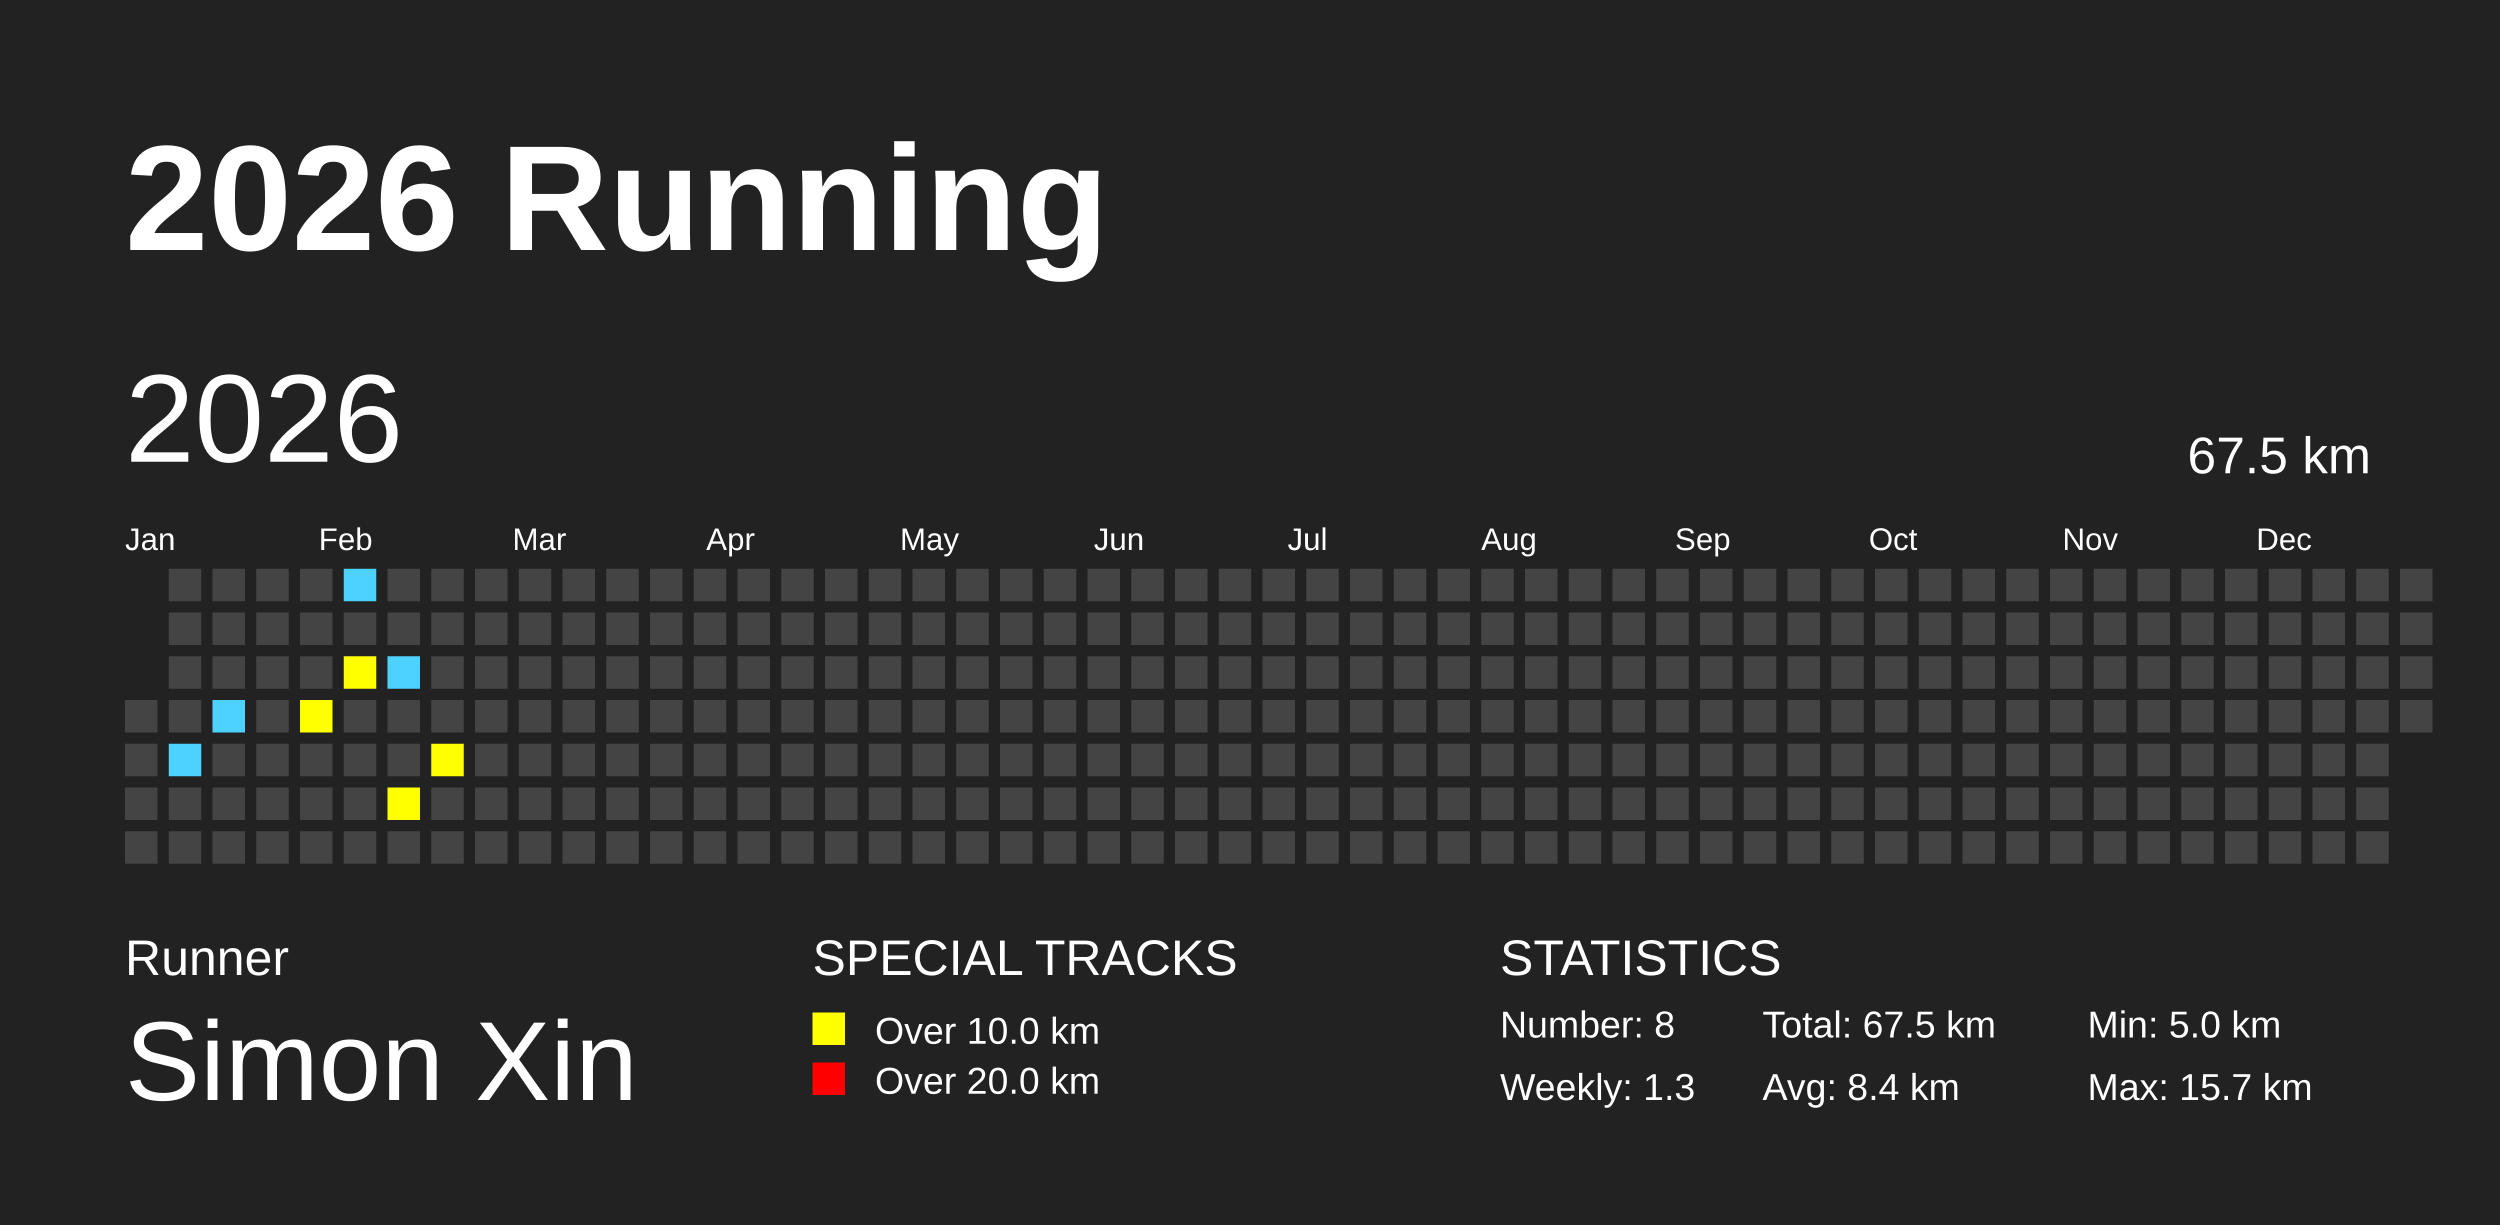
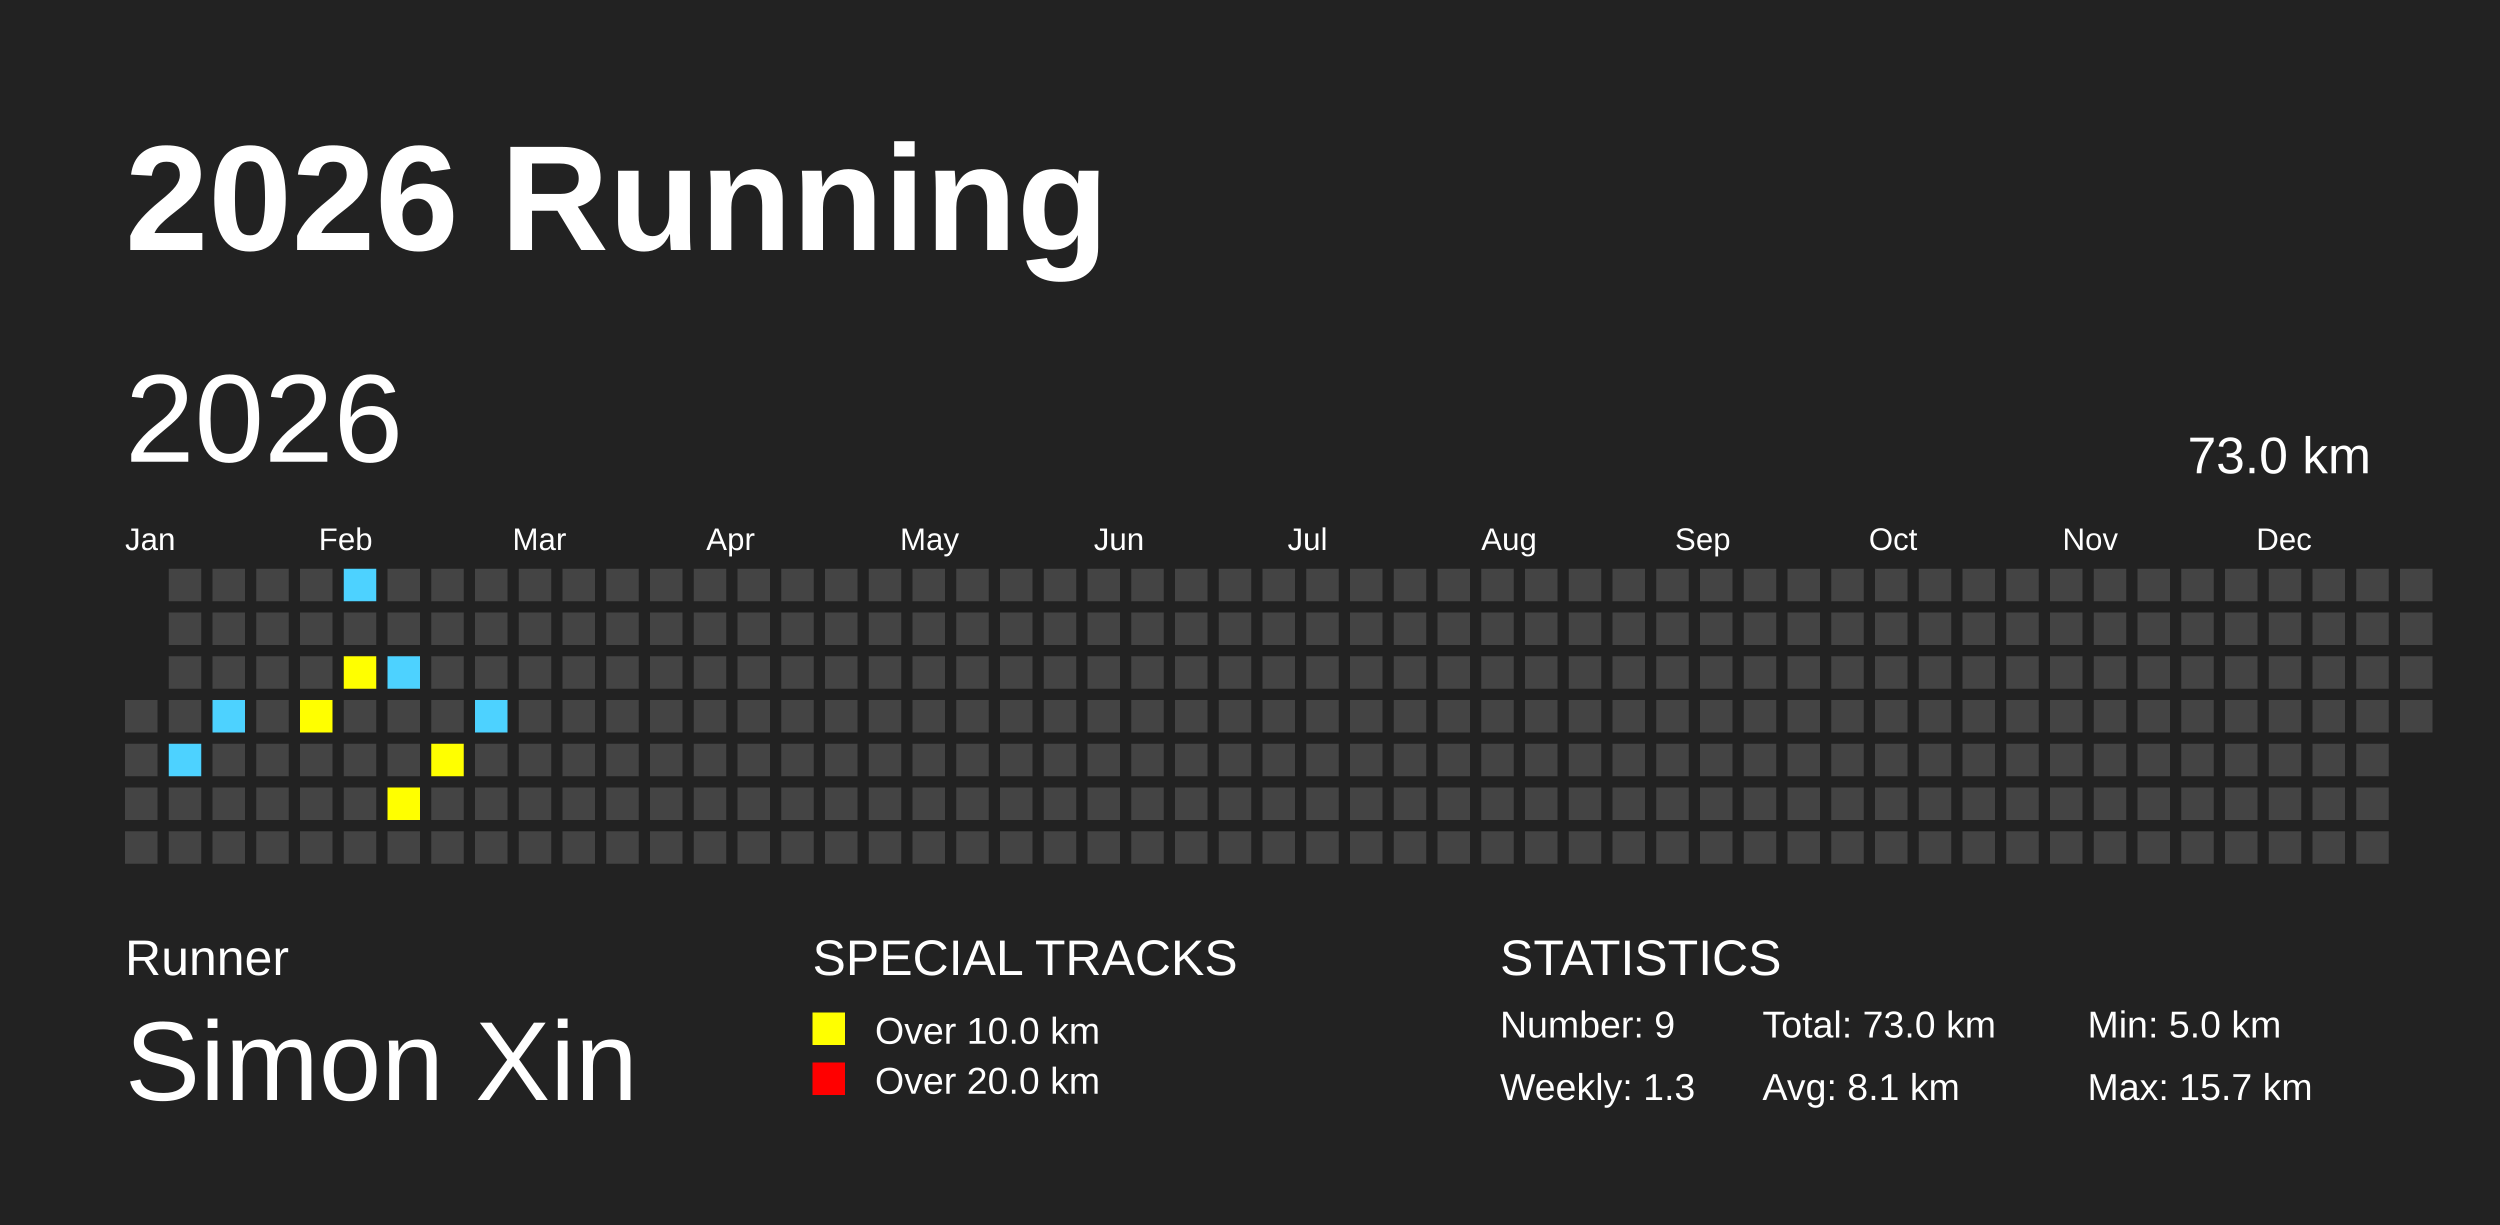
<svg xmlns="http://www.w3.org/2000/svg" baseProfile="full" height="98mm" version="1.1" viewBox="0,0,200,98" width="200mm">
  <defs />
  <rect fill="#222222" height="98" width="200" x="0" y="0" />
  <text fill="#FFFFFF" style="font-size:12px; font-family:Arial; font-weight:bold;" x="10" y="20">2026 Running</text>
  <text fill="#FFFFFF" style="font-size:4px; font-family:Arial" x="10" y="78">Runner</text>
  <text fill="#FFFFFF" style="font-size:9px; font-family:Arial" x="10" y="88">Simon Xin</text>
  <text fill="#FFFFFF" style="font-size:4px; font-family:Arial" x="65" y="78">SPECIAL TRACKS</text>
  <rect fill="yellow" height="2.6" width="2.6" x="65" y="81" />
  <text fill="#FFFFFF" style="font-size:3px; font-family:Arial" x="70" y="83.5">Over 10.0 km</text>
  <rect fill="red" height="2.6" width="2.6" x="65" y="85" />
  <text fill="#FFFFFF" style="font-size:3px; font-family:Arial" x="70" y="87.5">Over 20.0 km</text>
  <text fill="#FFFFFF" style="font-size:4px; font-family:Arial" x="120" y="78">STATISTICS</text>
-   <text fill="#FFFFFF" style="font-size:3px; font-family:Arial" x="120" y="83">Number: 8</text>
+   <text fill="#FFFFFF" style="font-size:3px; font-family:Arial" x="120" y="83">Number: 9</text>
  <text fill="#FFFFFF" style="font-size:3px; font-family:Arial" x="120" y="88">Weekly: 1.3</text>
-   <text fill="#FFFFFF" style="font-size:3px; font-family:Arial" x="141" y="83">Total: 67.5 km</text>
-   <text fill="#FFFFFF" style="font-size:3px; font-family:Arial" x="141" y="88">Avg: 8.4 km</text>
+   <text fill="#FFFFFF" style="font-size:3px; font-family:Arial" x="141" y="83">Total: 73.0 km</text>
+   <text fill="#FFFFFF" style="font-size:3px; font-family:Arial" x="141" y="88">Avg: 8.1 km</text>
  <text fill="#FFFFFF" style="font-size:3px; font-family:Arial" x="167" y="83">Min: 5.0 km</text>
  <text fill="#FFFFFF" style="font-size:3px; font-family:Arial" x="167" y="88">Max: 15.7 km</text>
  <text dominant-baseline="hanging" fill="#FFFFFF" style="font-size:10.0px; font-family:Arial;" x="10" y="30">2026</text>
-   <text dominant-baseline="hanging" fill="#FFFFFF" style="font-size:4.125px; font-family:Arial;" x="175" y="35">67.5 km</text>
+   <text dominant-baseline="hanging" fill="#FFFFFF" style="font-size:4.125px; font-family:Arial;" x="175" y="35">73.0 km</text>
  <text fill="#FFFFFF" style="font-size:2.5px; font-family:Arial" x="10.0" y="44">Jan</text>
  <text fill="#FFFFFF" style="font-size:2.5px; font-family:Arial" x="25.5" y="44">Feb</text>
  <text fill="#FFFFFF" style="font-size:2.5px; font-family:Arial" x="41.0" y="44">Mar</text>
  <text fill="#FFFFFF" style="font-size:2.5px; font-family:Arial" x="56.5" y="44">Apr</text>
  <text fill="#FFFFFF" style="font-size:2.5px; font-family:Arial" x="72.0" y="44">May</text>
  <text fill="#FFFFFF" style="font-size:2.5px; font-family:Arial" x="87.5" y="44">Jun</text>
  <text fill="#FFFFFF" style="font-size:2.5px; font-family:Arial" x="103.0" y="44">Jul</text>
  <text fill="#FFFFFF" style="font-size:2.5px; font-family:Arial" x="118.5" y="44">Aug</text>
  <text fill="#FFFFFF" style="font-size:2.5px; font-family:Arial" x="134.0" y="44">Sep</text>
  <text fill="#FFFFFF" style="font-size:2.5px; font-family:Arial" x="149.5" y="44">Oct</text>
  <text fill="#FFFFFF" style="font-size:2.5px; font-family:Arial" x="165.0" y="44">Nov</text>
  <text fill="#FFFFFF" style="font-size:2.5px; font-family:Arial" x="180.5" y="44">Dec</text>
  <rect fill="#444444" height="2.6" width="2.6" x="10.0" y="56.0" />
  <rect fill="#444444" height="2.6" width="2.6" x="10.0" y="59.5" />
  <rect fill="#444444" height="2.6" width="2.6" x="10.0" y="63.0" />
  <rect fill="#444444" height="2.6" width="2.6" x="10.0" y="66.5" />
  <rect fill="#444444" height="2.6" width="2.6" x="13.5" y="45.5" />
  <rect fill="#444444" height="2.6" width="2.6" x="13.5" y="49.0" />
  <rect fill="#444444" height="2.6" width="2.6" x="13.5" y="52.5" />
  <rect fill="#444444" height="2.6" width="2.6" x="13.5" y="56.0" />
  <rect fill="#4DD2FF" height="2.6" width="2.6" x="13.5" y="59.5" />
  <rect fill="#444444" height="2.6" width="2.6" x="13.5" y="63.0" />
  <rect fill="#444444" height="2.6" width="2.6" x="13.5" y="66.5" />
  <rect fill="#444444" height="2.6" width="2.6" x="17.0" y="45.5" />
  <rect fill="#444444" height="2.6" width="2.6" x="17.0" y="49.0" />
  <rect fill="#444444" height="2.6" width="2.6" x="17.0" y="52.5" />
  <rect fill="#4DD2FF" height="2.6" width="2.6" x="17.0" y="56.0" />
  <rect fill="#444444" height="2.6" width="2.6" x="17.0" y="59.5" />
  <rect fill="#444444" height="2.6" width="2.6" x="17.0" y="63.0" />
  <rect fill="#444444" height="2.6" width="2.6" x="17.0" y="66.5" />
  <rect fill="#444444" height="2.6" width="2.6" x="20.5" y="45.5" />
  <rect fill="#444444" height="2.6" width="2.6" x="20.5" y="49.0" />
  <rect fill="#444444" height="2.6" width="2.6" x="20.5" y="52.5" />
  <rect fill="#444444" height="2.6" width="2.6" x="20.5" y="56.0" />
  <rect fill="#444444" height="2.6" width="2.6" x="20.5" y="59.5" />
  <rect fill="#444444" height="2.6" width="2.6" x="20.5" y="63.0" />
  <rect fill="#444444" height="2.6" width="2.6" x="20.5" y="66.5" />
  <rect fill="#444444" height="2.6" width="2.6" x="24.0" y="45.5" />
  <rect fill="#444444" height="2.6" width="2.6" x="24.0" y="49.0" />
  <rect fill="#444444" height="2.6" width="2.6" x="24.0" y="52.5" />
  <rect fill="yellow" height="2.6" width="2.6" x="24.0" y="56.0" />
  <rect fill="#444444" height="2.6" width="2.6" x="24.0" y="59.5" />
  <rect fill="#444444" height="2.6" width="2.6" x="24.0" y="63.0" />
  <rect fill="#444444" height="2.6" width="2.6" x="24.0" y="66.5" />
  <rect fill="#4DD2FF" height="2.6" width="2.6" x="27.5" y="45.5" />
  <rect fill="#444444" height="2.6" width="2.6" x="27.5" y="49.0" />
  <rect fill="yellow" height="2.6" width="2.6" x="27.5" y="52.5" />
  <rect fill="#444444" height="2.6" width="2.6" x="27.5" y="56.0" />
  <rect fill="#444444" height="2.6" width="2.6" x="27.5" y="59.5" />
  <rect fill="#444444" height="2.6" width="2.6" x="27.5" y="63.0" />
  <rect fill="#444444" height="2.6" width="2.6" x="27.5" y="66.5" />
  <rect fill="#444444" height="2.6" width="2.6" x="31.0" y="45.5" />
  <rect fill="#444444" height="2.6" width="2.6" x="31.0" y="49.0" />
  <rect fill="#4DD2FF" height="2.6" width="2.6" x="31.0" y="52.5" />
  <rect fill="#444444" height="2.6" width="2.6" x="31.0" y="56.0" />
  <rect fill="#444444" height="2.6" width="2.6" x="31.0" y="59.5" />
  <rect fill="yellow" height="2.6" width="2.6" x="31.0" y="63.0" />
  <rect fill="#444444" height="2.6" width="2.6" x="31.0" y="66.5" />
  <rect fill="#444444" height="2.6" width="2.6" x="34.5" y="45.5" />
  <rect fill="#444444" height="2.6" width="2.6" x="34.5" y="49.0" />
  <rect fill="#444444" height="2.6" width="2.6" x="34.5" y="52.5" />
  <rect fill="#444444" height="2.6" width="2.6" x="34.5" y="56.0" />
  <rect fill="yellow" height="2.6" width="2.6" x="34.5" y="59.5" />
  <rect fill="#444444" height="2.6" width="2.6" x="34.5" y="63.0" />
  <rect fill="#444444" height="2.6" width="2.6" x="34.5" y="66.5" />
  <rect fill="#444444" height="2.6" width="2.6" x="38.0" y="45.5" />
  <rect fill="#444444" height="2.6" width="2.6" x="38.0" y="49.0" />
  <rect fill="#444444" height="2.6" width="2.6" x="38.0" y="52.5" />
-   <rect fill="#444444" height="2.6" width="2.6" x="38.0" y="56.0" />
+   <rect fill="#4DD2FF" height="2.6" width="2.6" x="38.0" y="56.0" />
  <rect fill="#444444" height="2.6" width="2.6" x="38.0" y="59.5" />
  <rect fill="#444444" height="2.6" width="2.6" x="38.0" y="63.0" />
  <rect fill="#444444" height="2.6" width="2.6" x="38.0" y="66.5" />
  <rect fill="#444444" height="2.6" width="2.6" x="41.5" y="45.5" />
  <rect fill="#444444" height="2.6" width="2.6" x="41.5" y="49.0" />
  <rect fill="#444444" height="2.6" width="2.6" x="41.5" y="52.5" />
  <rect fill="#444444" height="2.6" width="2.6" x="41.5" y="56.0" />
  <rect fill="#444444" height="2.6" width="2.6" x="41.5" y="59.5" />
  <rect fill="#444444" height="2.6" width="2.6" x="41.5" y="63.0" />
  <rect fill="#444444" height="2.6" width="2.6" x="41.5" y="66.5" />
  <rect fill="#444444" height="2.6" width="2.6" x="45.0" y="45.5" />
  <rect fill="#444444" height="2.6" width="2.6" x="45.0" y="49.0" />
  <rect fill="#444444" height="2.6" width="2.6" x="45.0" y="52.5" />
  <rect fill="#444444" height="2.6" width="2.6" x="45.0" y="56.0" />
  <rect fill="#444444" height="2.6" width="2.6" x="45.0" y="59.5" />
  <rect fill="#444444" height="2.6" width="2.6" x="45.0" y="63.0" />
  <rect fill="#444444" height="2.6" width="2.6" x="45.0" y="66.5" />
  <rect fill="#444444" height="2.6" width="2.6" x="48.5" y="45.5" />
  <rect fill="#444444" height="2.6" width="2.6" x="48.5" y="49.0" />
  <rect fill="#444444" height="2.6" width="2.6" x="48.5" y="52.5" />
  <rect fill="#444444" height="2.6" width="2.6" x="48.5" y="56.0" />
  <rect fill="#444444" height="2.6" width="2.6" x="48.5" y="59.5" />
  <rect fill="#444444" height="2.6" width="2.6" x="48.5" y="63.0" />
  <rect fill="#444444" height="2.6" width="2.6" x="48.5" y="66.5" />
  <rect fill="#444444" height="2.6" width="2.6" x="52.0" y="45.5" />
  <rect fill="#444444" height="2.6" width="2.6" x="52.0" y="49.0" />
  <rect fill="#444444" height="2.6" width="2.6" x="52.0" y="52.5" />
  <rect fill="#444444" height="2.6" width="2.6" x="52.0" y="56.0" />
  <rect fill="#444444" height="2.6" width="2.6" x="52.0" y="59.5" />
  <rect fill="#444444" height="2.6" width="2.6" x="52.0" y="63.0" />
  <rect fill="#444444" height="2.6" width="2.6" x="52.0" y="66.5" />
  <rect fill="#444444" height="2.6" width="2.6" x="55.5" y="45.5" />
  <rect fill="#444444" height="2.6" width="2.6" x="55.5" y="49.0" />
  <rect fill="#444444" height="2.6" width="2.6" x="55.5" y="52.5" />
  <rect fill="#444444" height="2.6" width="2.6" x="55.5" y="56.0" />
  <rect fill="#444444" height="2.6" width="2.6" x="55.5" y="59.5" />
  <rect fill="#444444" height="2.6" width="2.6" x="55.5" y="63.0" />
  <rect fill="#444444" height="2.6" width="2.6" x="55.5" y="66.5" />
  <rect fill="#444444" height="2.6" width="2.6" x="59.0" y="45.5" />
  <rect fill="#444444" height="2.6" width="2.6" x="59.0" y="49.0" />
  <rect fill="#444444" height="2.6" width="2.6" x="59.0" y="52.5" />
  <rect fill="#444444" height="2.6" width="2.6" x="59.0" y="56.0" />
  <rect fill="#444444" height="2.6" width="2.6" x="59.0" y="59.5" />
  <rect fill="#444444" height="2.6" width="2.6" x="59.0" y="63.0" />
  <rect fill="#444444" height="2.6" width="2.6" x="59.0" y="66.5" />
  <rect fill="#444444" height="2.6" width="2.6" x="62.5" y="45.5" />
  <rect fill="#444444" height="2.6" width="2.6" x="62.5" y="49.0" />
  <rect fill="#444444" height="2.6" width="2.6" x="62.5" y="52.5" />
  <rect fill="#444444" height="2.6" width="2.6" x="62.5" y="56.0" />
  <rect fill="#444444" height="2.6" width="2.6" x="62.5" y="59.5" />
  <rect fill="#444444" height="2.6" width="2.6" x="62.5" y="63.0" />
  <rect fill="#444444" height="2.6" width="2.6" x="62.5" y="66.5" />
  <rect fill="#444444" height="2.6" width="2.6" x="66.0" y="45.5" />
  <rect fill="#444444" height="2.6" width="2.6" x="66.0" y="49.0" />
  <rect fill="#444444" height="2.6" width="2.6" x="66.0" y="52.5" />
  <rect fill="#444444" height="2.6" width="2.6" x="66.0" y="56.0" />
  <rect fill="#444444" height="2.6" width="2.6" x="66.0" y="59.5" />
  <rect fill="#444444" height="2.6" width="2.6" x="66.0" y="63.0" />
  <rect fill="#444444" height="2.6" width="2.6" x="66.0" y="66.5" />
  <rect fill="#444444" height="2.6" width="2.6" x="69.5" y="45.5" />
  <rect fill="#444444" height="2.6" width="2.6" x="69.5" y="49.0" />
  <rect fill="#444444" height="2.6" width="2.6" x="69.5" y="52.5" />
  <rect fill="#444444" height="2.6" width="2.6" x="69.5" y="56.0" />
  <rect fill="#444444" height="2.6" width="2.6" x="69.5" y="59.5" />
  <rect fill="#444444" height="2.6" width="2.6" x="69.5" y="63.0" />
  <rect fill="#444444" height="2.6" width="2.6" x="69.5" y="66.5" />
  <rect fill="#444444" height="2.6" width="2.6" x="73.0" y="45.5" />
  <rect fill="#444444" height="2.6" width="2.6" x="73.0" y="49.0" />
  <rect fill="#444444" height="2.6" width="2.6" x="73.0" y="52.5" />
  <rect fill="#444444" height="2.6" width="2.6" x="73.0" y="56.0" />
  <rect fill="#444444" height="2.6" width="2.6" x="73.0" y="59.5" />
  <rect fill="#444444" height="2.6" width="2.6" x="73.0" y="63.0" />
  <rect fill="#444444" height="2.6" width="2.6" x="73.0" y="66.5" />
  <rect fill="#444444" height="2.6" width="2.6" x="76.5" y="45.5" />
  <rect fill="#444444" height="2.6" width="2.6" x="76.5" y="49.0" />
  <rect fill="#444444" height="2.6" width="2.6" x="76.5" y="52.5" />
  <rect fill="#444444" height="2.6" width="2.6" x="76.5" y="56.0" />
  <rect fill="#444444" height="2.6" width="2.6" x="76.5" y="59.5" />
  <rect fill="#444444" height="2.6" width="2.6" x="76.5" y="63.0" />
  <rect fill="#444444" height="2.6" width="2.6" x="76.5" y="66.5" />
  <rect fill="#444444" height="2.6" width="2.6" x="80.0" y="45.5" />
  <rect fill="#444444" height="2.6" width="2.6" x="80.0" y="49.0" />
  <rect fill="#444444" height="2.6" width="2.6" x="80.0" y="52.5" />
  <rect fill="#444444" height="2.6" width="2.6" x="80.0" y="56.0" />
  <rect fill="#444444" height="2.6" width="2.6" x="80.0" y="59.5" />
  <rect fill="#444444" height="2.6" width="2.6" x="80.0" y="63.0" />
  <rect fill="#444444" height="2.6" width="2.6" x="80.0" y="66.5" />
  <rect fill="#444444" height="2.6" width="2.6" x="83.5" y="45.5" />
  <rect fill="#444444" height="2.6" width="2.6" x="83.5" y="49.0" />
  <rect fill="#444444" height="2.6" width="2.6" x="83.5" y="52.5" />
  <rect fill="#444444" height="2.6" width="2.6" x="83.5" y="56.0" />
  <rect fill="#444444" height="2.6" width="2.6" x="83.5" y="59.5" />
  <rect fill="#444444" height="2.6" width="2.6" x="83.5" y="63.0" />
  <rect fill="#444444" height="2.6" width="2.6" x="83.5" y="66.5" />
  <rect fill="#444444" height="2.6" width="2.6" x="87.0" y="45.5" />
  <rect fill="#444444" height="2.6" width="2.6" x="87.0" y="49.0" />
  <rect fill="#444444" height="2.6" width="2.6" x="87.0" y="52.5" />
  <rect fill="#444444" height="2.6" width="2.6" x="87.0" y="56.0" />
  <rect fill="#444444" height="2.6" width="2.6" x="87.0" y="59.5" />
  <rect fill="#444444" height="2.6" width="2.6" x="87.0" y="63.0" />
  <rect fill="#444444" height="2.6" width="2.6" x="87.0" y="66.5" />
  <rect fill="#444444" height="2.6" width="2.6" x="90.5" y="45.5" />
  <rect fill="#444444" height="2.6" width="2.6" x="90.5" y="49.0" />
  <rect fill="#444444" height="2.6" width="2.6" x="90.5" y="52.5" />
  <rect fill="#444444" height="2.6" width="2.6" x="90.5" y="56.0" />
  <rect fill="#444444" height="2.6" width="2.6" x="90.5" y="59.5" />
  <rect fill="#444444" height="2.6" width="2.6" x="90.5" y="63.0" />
  <rect fill="#444444" height="2.6" width="2.6" x="90.5" y="66.5" />
  <rect fill="#444444" height="2.6" width="2.6" x="94.0" y="45.5" />
  <rect fill="#444444" height="2.6" width="2.6" x="94.0" y="49.0" />
  <rect fill="#444444" height="2.6" width="2.6" x="94.0" y="52.5" />
  <rect fill="#444444" height="2.6" width="2.6" x="94.0" y="56.0" />
  <rect fill="#444444" height="2.6" width="2.6" x="94.0" y="59.5" />
  <rect fill="#444444" height="2.6" width="2.6" x="94.0" y="63.0" />
  <rect fill="#444444" height="2.6" width="2.6" x="94.0" y="66.5" />
  <rect fill="#444444" height="2.6" width="2.6" x="97.5" y="45.5" />
  <rect fill="#444444" height="2.6" width="2.6" x="97.5" y="49.0" />
  <rect fill="#444444" height="2.6" width="2.6" x="97.5" y="52.5" />
  <rect fill="#444444" height="2.6" width="2.6" x="97.5" y="56.0" />
  <rect fill="#444444" height="2.6" width="2.6" x="97.5" y="59.5" />
  <rect fill="#444444" height="2.6" width="2.6" x="97.5" y="63.0" />
  <rect fill="#444444" height="2.6" width="2.6" x="97.5" y="66.5" />
  <rect fill="#444444" height="2.6" width="2.6" x="101.0" y="45.5" />
  <rect fill="#444444" height="2.6" width="2.6" x="101.0" y="49.0" />
  <rect fill="#444444" height="2.6" width="2.6" x="101.0" y="52.5" />
  <rect fill="#444444" height="2.6" width="2.6" x="101.0" y="56.0" />
  <rect fill="#444444" height="2.6" width="2.6" x="101.0" y="59.5" />
  <rect fill="#444444" height="2.6" width="2.6" x="101.0" y="63.0" />
  <rect fill="#444444" height="2.6" width="2.6" x="101.0" y="66.5" />
  <rect fill="#444444" height="2.6" width="2.6" x="104.5" y="45.5" />
  <rect fill="#444444" height="2.6" width="2.6" x="104.5" y="49.0" />
  <rect fill="#444444" height="2.6" width="2.6" x="104.5" y="52.5" />
  <rect fill="#444444" height="2.6" width="2.6" x="104.5" y="56.0" />
  <rect fill="#444444" height="2.6" width="2.6" x="104.5" y="59.5" />
  <rect fill="#444444" height="2.6" width="2.6" x="104.5" y="63.0" />
  <rect fill="#444444" height="2.6" width="2.6" x="104.5" y="66.5" />
  <rect fill="#444444" height="2.6" width="2.6" x="108.0" y="45.5" />
  <rect fill="#444444" height="2.6" width="2.6" x="108.0" y="49.0" />
  <rect fill="#444444" height="2.6" width="2.6" x="108.0" y="52.5" />
  <rect fill="#444444" height="2.6" width="2.6" x="108.0" y="56.0" />
  <rect fill="#444444" height="2.6" width="2.6" x="108.0" y="59.5" />
  <rect fill="#444444" height="2.6" width="2.6" x="108.0" y="63.0" />
  <rect fill="#444444" height="2.6" width="2.6" x="108.0" y="66.5" />
  <rect fill="#444444" height="2.6" width="2.6" x="111.5" y="45.5" />
  <rect fill="#444444" height="2.6" width="2.6" x="111.5" y="49.0" />
  <rect fill="#444444" height="2.6" width="2.6" x="111.5" y="52.5" />
  <rect fill="#444444" height="2.6" width="2.6" x="111.5" y="56.0" />
  <rect fill="#444444" height="2.6" width="2.6" x="111.5" y="59.5" />
  <rect fill="#444444" height="2.6" width="2.6" x="111.5" y="63.0" />
  <rect fill="#444444" height="2.6" width="2.6" x="111.5" y="66.5" />
  <rect fill="#444444" height="2.6" width="2.6" x="115.0" y="45.5" />
  <rect fill="#444444" height="2.6" width="2.6" x="115.0" y="49.0" />
  <rect fill="#444444" height="2.6" width="2.6" x="115.0" y="52.5" />
  <rect fill="#444444" height="2.6" width="2.6" x="115.0" y="56.0" />
  <rect fill="#444444" height="2.6" width="2.6" x="115.0" y="59.5" />
  <rect fill="#444444" height="2.6" width="2.6" x="115.0" y="63.0" />
  <rect fill="#444444" height="2.6" width="2.6" x="115.0" y="66.5" />
  <rect fill="#444444" height="2.6" width="2.6" x="118.5" y="45.5" />
  <rect fill="#444444" height="2.6" width="2.6" x="118.5" y="49.0" />
  <rect fill="#444444" height="2.6" width="2.6" x="118.5" y="52.5" />
  <rect fill="#444444" height="2.6" width="2.6" x="118.5" y="56.0" />
  <rect fill="#444444" height="2.6" width="2.6" x="118.5" y="59.5" />
  <rect fill="#444444" height="2.6" width="2.6" x="118.5" y="63.0" />
  <rect fill="#444444" height="2.6" width="2.6" x="118.5" y="66.5" />
  <rect fill="#444444" height="2.6" width="2.6" x="122.0" y="45.5" />
  <rect fill="#444444" height="2.6" width="2.6" x="122.0" y="49.0" />
  <rect fill="#444444" height="2.6" width="2.6" x="122.0" y="52.5" />
  <rect fill="#444444" height="2.6" width="2.6" x="122.0" y="56.0" />
  <rect fill="#444444" height="2.6" width="2.6" x="122.0" y="59.5" />
  <rect fill="#444444" height="2.6" width="2.6" x="122.0" y="63.0" />
  <rect fill="#444444" height="2.6" width="2.6" x="122.0" y="66.5" />
  <rect fill="#444444" height="2.6" width="2.6" x="125.5" y="45.5" />
  <rect fill="#444444" height="2.6" width="2.6" x="125.5" y="49.0" />
  <rect fill="#444444" height="2.6" width="2.6" x="125.5" y="52.5" />
  <rect fill="#444444" height="2.6" width="2.6" x="125.5" y="56.0" />
  <rect fill="#444444" height="2.6" width="2.6" x="125.5" y="59.5" />
  <rect fill="#444444" height="2.6" width="2.6" x="125.5" y="63.0" />
  <rect fill="#444444" height="2.6" width="2.6" x="125.5" y="66.5" />
  <rect fill="#444444" height="2.6" width="2.6" x="129.0" y="45.5" />
  <rect fill="#444444" height="2.6" width="2.6" x="129.0" y="49.0" />
  <rect fill="#444444" height="2.6" width="2.6" x="129.0" y="52.5" />
  <rect fill="#444444" height="2.6" width="2.6" x="129.0" y="56.0" />
  <rect fill="#444444" height="2.6" width="2.6" x="129.0" y="59.5" />
  <rect fill="#444444" height="2.6" width="2.6" x="129.0" y="63.0" />
  <rect fill="#444444" height="2.6" width="2.6" x="129.0" y="66.5" />
  <rect fill="#444444" height="2.6" width="2.6" x="132.5" y="45.5" />
  <rect fill="#444444" height="2.6" width="2.6" x="132.5" y="49.0" />
  <rect fill="#444444" height="2.6" width="2.6" x="132.5" y="52.5" />
  <rect fill="#444444" height="2.6" width="2.6" x="132.5" y="56.0" />
  <rect fill="#444444" height="2.6" width="2.6" x="132.5" y="59.5" />
  <rect fill="#444444" height="2.6" width="2.6" x="132.5" y="63.0" />
  <rect fill="#444444" height="2.6" width="2.6" x="132.5" y="66.5" />
  <rect fill="#444444" height="2.6" width="2.6" x="136.0" y="45.5" />
  <rect fill="#444444" height="2.6" width="2.6" x="136.0" y="49.0" />
  <rect fill="#444444" height="2.6" width="2.6" x="136.0" y="52.5" />
  <rect fill="#444444" height="2.6" width="2.6" x="136.0" y="56.0" />
  <rect fill="#444444" height="2.6" width="2.6" x="136.0" y="59.5" />
  <rect fill="#444444" height="2.6" width="2.6" x="136.0" y="63.0" />
  <rect fill="#444444" height="2.6" width="2.6" x="136.0" y="66.5" />
  <rect fill="#444444" height="2.6" width="2.6" x="139.5" y="45.5" />
  <rect fill="#444444" height="2.6" width="2.6" x="139.5" y="49.0" />
  <rect fill="#444444" height="2.6" width="2.6" x="139.5" y="52.5" />
  <rect fill="#444444" height="2.6" width="2.6" x="139.5" y="56.0" />
  <rect fill="#444444" height="2.6" width="2.6" x="139.5" y="59.5" />
  <rect fill="#444444" height="2.6" width="2.6" x="139.5" y="63.0" />
  <rect fill="#444444" height="2.6" width="2.6" x="139.5" y="66.5" />
  <rect fill="#444444" height="2.6" width="2.6" x="143.0" y="45.5" />
  <rect fill="#444444" height="2.6" width="2.6" x="143.0" y="49.0" />
  <rect fill="#444444" height="2.6" width="2.6" x="143.0" y="52.5" />
  <rect fill="#444444" height="2.6" width="2.6" x="143.0" y="56.0" />
  <rect fill="#444444" height="2.6" width="2.6" x="143.0" y="59.5" />
  <rect fill="#444444" height="2.6" width="2.6" x="143.0" y="63.0" />
  <rect fill="#444444" height="2.6" width="2.6" x="143.0" y="66.5" />
  <rect fill="#444444" height="2.6" width="2.6" x="146.5" y="45.5" />
  <rect fill="#444444" height="2.6" width="2.6" x="146.5" y="49.0" />
  <rect fill="#444444" height="2.6" width="2.6" x="146.5" y="52.5" />
  <rect fill="#444444" height="2.6" width="2.6" x="146.5" y="56.0" />
  <rect fill="#444444" height="2.6" width="2.6" x="146.5" y="59.5" />
  <rect fill="#444444" height="2.6" width="2.6" x="146.5" y="63.0" />
  <rect fill="#444444" height="2.6" width="2.6" x="146.5" y="66.5" />
  <rect fill="#444444" height="2.6" width="2.6" x="150.0" y="45.5" />
  <rect fill="#444444" height="2.6" width="2.6" x="150.0" y="49.0" />
  <rect fill="#444444" height="2.6" width="2.6" x="150.0" y="52.5" />
  <rect fill="#444444" height="2.6" width="2.6" x="150.0" y="56.0" />
  <rect fill="#444444" height="2.6" width="2.6" x="150.0" y="59.5" />
  <rect fill="#444444" height="2.6" width="2.6" x="150.0" y="63.0" />
  <rect fill="#444444" height="2.6" width="2.6" x="150.0" y="66.5" />
  <rect fill="#444444" height="2.6" width="2.6" x="153.5" y="45.5" />
  <rect fill="#444444" height="2.6" width="2.6" x="153.5" y="49.0" />
  <rect fill="#444444" height="2.6" width="2.6" x="153.5" y="52.5" />
  <rect fill="#444444" height="2.6" width="2.6" x="153.5" y="56.0" />
  <rect fill="#444444" height="2.6" width="2.6" x="153.5" y="59.5" />
  <rect fill="#444444" height="2.6" width="2.6" x="153.5" y="63.0" />
  <rect fill="#444444" height="2.6" width="2.6" x="153.5" y="66.5" />
  <rect fill="#444444" height="2.6" width="2.6" x="157.0" y="45.5" />
  <rect fill="#444444" height="2.6" width="2.6" x="157.0" y="49.0" />
  <rect fill="#444444" height="2.6" width="2.6" x="157.0" y="52.5" />
  <rect fill="#444444" height="2.6" width="2.6" x="157.0" y="56.0" />
  <rect fill="#444444" height="2.6" width="2.6" x="157.0" y="59.5" />
  <rect fill="#444444" height="2.6" width="2.6" x="157.0" y="63.0" />
  <rect fill="#444444" height="2.6" width="2.6" x="157.0" y="66.5" />
  <rect fill="#444444" height="2.6" width="2.6" x="160.5" y="45.5" />
  <rect fill="#444444" height="2.6" width="2.6" x="160.5" y="49.0" />
  <rect fill="#444444" height="2.6" width="2.6" x="160.5" y="52.5" />
  <rect fill="#444444" height="2.6" width="2.6" x="160.5" y="56.0" />
  <rect fill="#444444" height="2.6" width="2.6" x="160.5" y="59.5" />
  <rect fill="#444444" height="2.6" width="2.6" x="160.5" y="63.0" />
  <rect fill="#444444" height="2.6" width="2.6" x="160.5" y="66.5" />
  <rect fill="#444444" height="2.6" width="2.6" x="164.0" y="45.5" />
  <rect fill="#444444" height="2.6" width="2.6" x="164.0" y="49.0" />
  <rect fill="#444444" height="2.6" width="2.6" x="164.0" y="52.5" />
  <rect fill="#444444" height="2.6" width="2.6" x="164.0" y="56.0" />
  <rect fill="#444444" height="2.6" width="2.6" x="164.0" y="59.5" />
  <rect fill="#444444" height="2.6" width="2.6" x="164.0" y="63.0" />
  <rect fill="#444444" height="2.6" width="2.6" x="164.0" y="66.5" />
  <rect fill="#444444" height="2.6" width="2.6" x="167.5" y="45.5" />
  <rect fill="#444444" height="2.6" width="2.6" x="167.5" y="49.0" />
  <rect fill="#444444" height="2.6" width="2.6" x="167.5" y="52.5" />
  <rect fill="#444444" height="2.6" width="2.6" x="167.5" y="56.0" />
  <rect fill="#444444" height="2.6" width="2.6" x="167.5" y="59.5" />
  <rect fill="#444444" height="2.6" width="2.6" x="167.5" y="63.0" />
  <rect fill="#444444" height="2.6" width="2.6" x="167.5" y="66.5" />
  <rect fill="#444444" height="2.6" width="2.6" x="171.0" y="45.5" />
  <rect fill="#444444" height="2.6" width="2.6" x="171.0" y="49.0" />
  <rect fill="#444444" height="2.6" width="2.6" x="171.0" y="52.5" />
  <rect fill="#444444" height="2.6" width="2.6" x="171.0" y="56.0" />
  <rect fill="#444444" height="2.6" width="2.6" x="171.0" y="59.5" />
  <rect fill="#444444" height="2.6" width="2.6" x="171.0" y="63.0" />
  <rect fill="#444444" height="2.6" width="2.6" x="171.0" y="66.5" />
  <rect fill="#444444" height="2.6" width="2.6" x="174.5" y="45.5" />
  <rect fill="#444444" height="2.6" width="2.6" x="174.5" y="49.0" />
  <rect fill="#444444" height="2.6" width="2.6" x="174.5" y="52.5" />
  <rect fill="#444444" height="2.6" width="2.6" x="174.5" y="56.0" />
  <rect fill="#444444" height="2.6" width="2.6" x="174.5" y="59.5" />
  <rect fill="#444444" height="2.6" width="2.6" x="174.5" y="63.0" />
  <rect fill="#444444" height="2.6" width="2.6" x="174.5" y="66.5" />
  <rect fill="#444444" height="2.6" width="2.6" x="178.0" y="45.5" />
  <rect fill="#444444" height="2.6" width="2.6" x="178.0" y="49.0" />
  <rect fill="#444444" height="2.6" width="2.6" x="178.0" y="52.5" />
  <rect fill="#444444" height="2.6" width="2.6" x="178.0" y="56.0" />
  <rect fill="#444444" height="2.6" width="2.6" x="178.0" y="59.5" />
  <rect fill="#444444" height="2.6" width="2.6" x="178.0" y="63.0" />
  <rect fill="#444444" height="2.6" width="2.6" x="178.0" y="66.5" />
  <rect fill="#444444" height="2.6" width="2.6" x="181.5" y="45.5" />
  <rect fill="#444444" height="2.6" width="2.6" x="181.5" y="49.0" />
  <rect fill="#444444" height="2.6" width="2.6" x="181.5" y="52.5" />
  <rect fill="#444444" height="2.6" width="2.6" x="181.5" y="56.0" />
  <rect fill="#444444" height="2.6" width="2.6" x="181.5" y="59.5" />
  <rect fill="#444444" height="2.6" width="2.6" x="181.5" y="63.0" />
  <rect fill="#444444" height="2.6" width="2.6" x="181.5" y="66.5" />
  <rect fill="#444444" height="2.6" width="2.6" x="185.0" y="45.5" />
  <rect fill="#444444" height="2.6" width="2.6" x="185.0" y="49.0" />
  <rect fill="#444444" height="2.6" width="2.6" x="185.0" y="52.5" />
  <rect fill="#444444" height="2.6" width="2.6" x="185.0" y="56.0" />
  <rect fill="#444444" height="2.6" width="2.6" x="185.0" y="59.5" />
  <rect fill="#444444" height="2.6" width="2.6" x="185.0" y="63.0" />
  <rect fill="#444444" height="2.6" width="2.6" x="185.0" y="66.5" />
  <rect fill="#444444" height="2.6" width="2.6" x="188.5" y="45.5" />
  <rect fill="#444444" height="2.6" width="2.6" x="188.5" y="49.0" />
  <rect fill="#444444" height="2.6" width="2.6" x="188.5" y="52.5" />
  <rect fill="#444444" height="2.6" width="2.6" x="188.5" y="56.0" />
  <rect fill="#444444" height="2.6" width="2.6" x="188.5" y="59.5" />
  <rect fill="#444444" height="2.6" width="2.6" x="188.5" y="63.0" />
  <rect fill="#444444" height="2.6" width="2.6" x="188.5" y="66.5" />
  <rect fill="#444444" height="2.6" width="2.6" x="192.0" y="45.5" />
  <rect fill="#444444" height="2.6" width="2.6" x="192.0" y="49.0" />
  <rect fill="#444444" height="2.6" width="2.6" x="192.0" y="52.5" />
  <rect fill="#444444" height="2.6" width="2.6" x="192.0" y="56.0" />
</svg>
